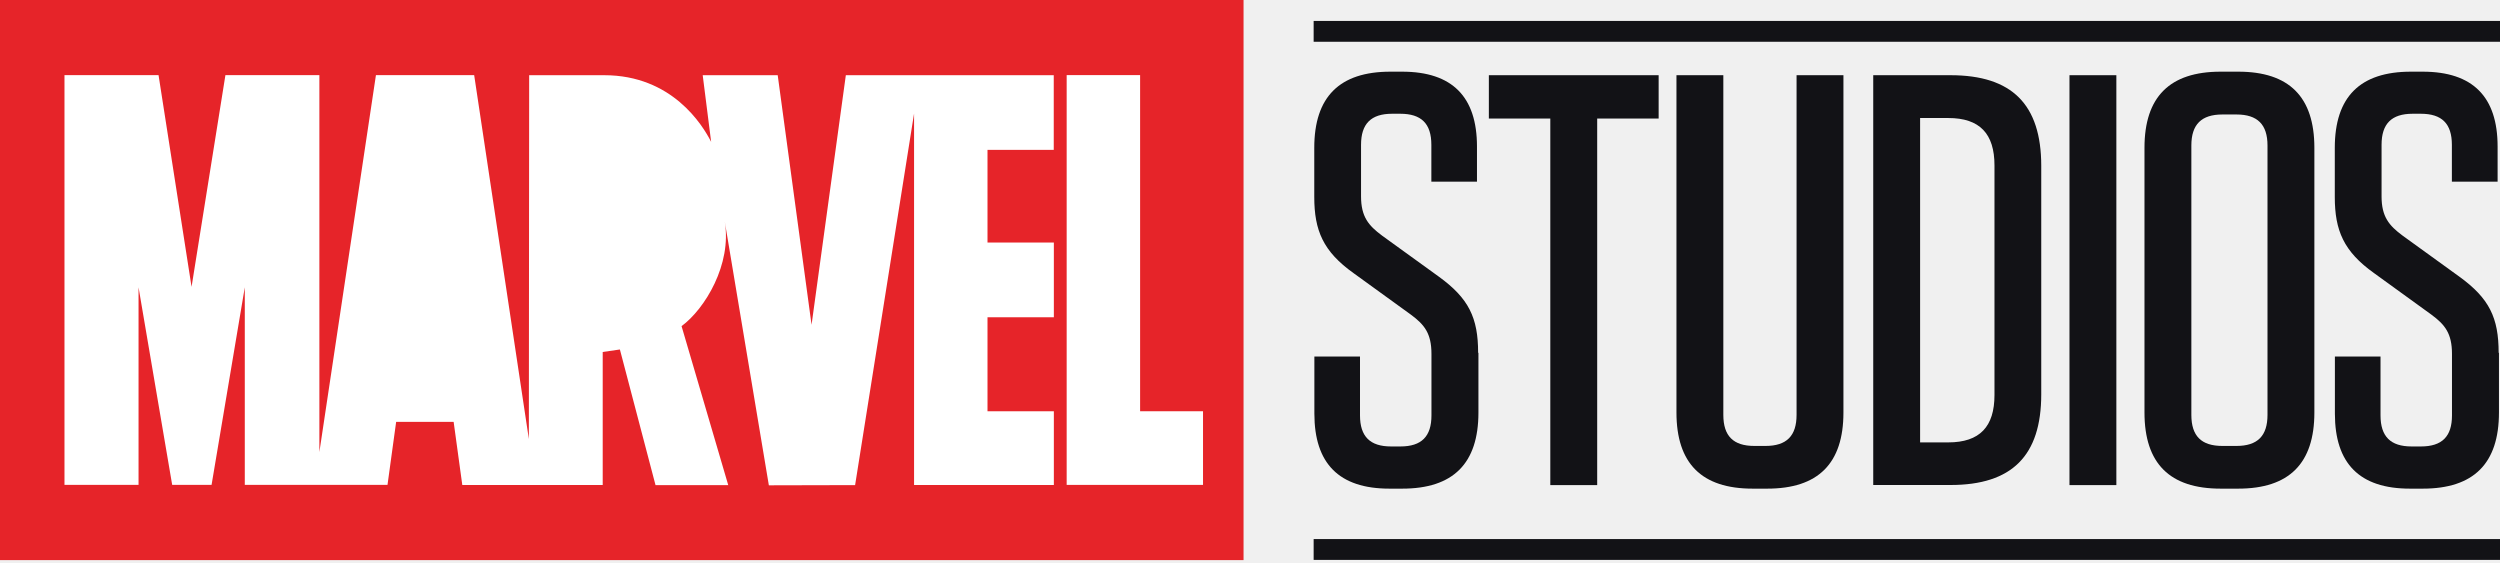
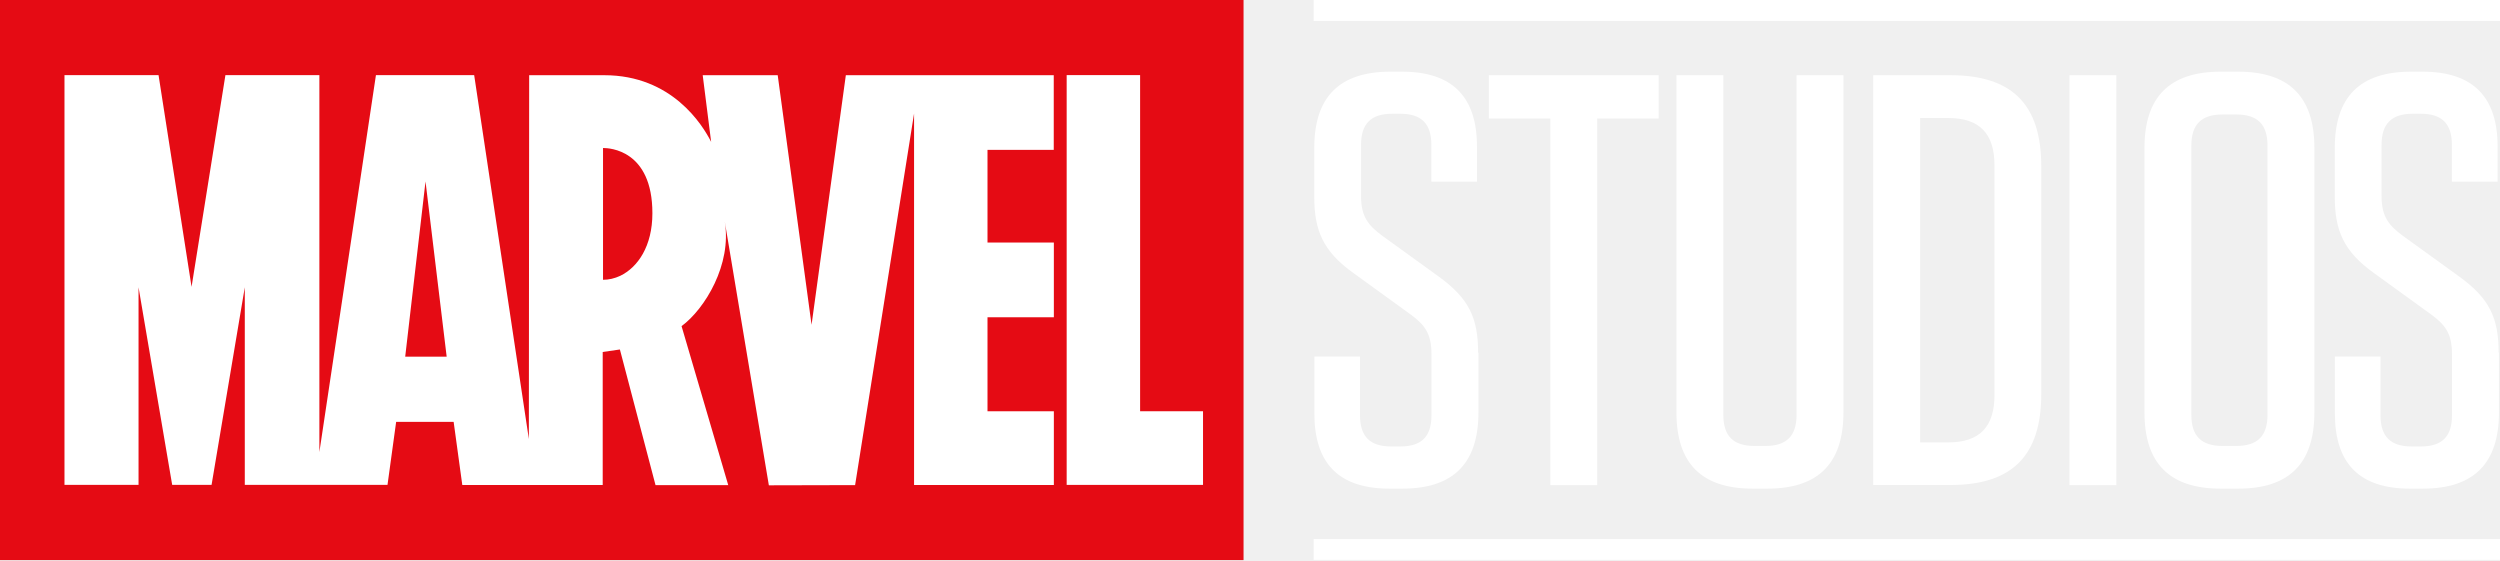
- <svg xmlns="http://www.w3.org/2000/svg" viewBox="0 0 240 54">
+ <svg xmlns="http://www.w3.org/2000/svg" id="svg8054" version="1.1" viewBox="0 0 240 53.77">
  <defs>
    <style>
-       .marvel-bg { fill: #E62429; }
-       .marvel-text { fill: #ffffff; }
-       .studios-fg { fill: #121216; }
+       .st0 {
+         fill: #fff;
+       }
+ 
+       .st1 {
+         fill: #e50b14;
+       }
    </style>
  </defs>
-   <rect class="marvel-bg" width="119.38" height="53.77" />
-   <g class="marvel-text">
-     <path d="M101.17,14.39h-6.37v8.89h6.37v7.18h-6.37v9.02h6.37v7.08h-13.42V10.9l-5.66,35.67-8.28.02s-4.22-25.26-4.23-25.31h0c.68,4.08-1.88,8.35-4.15,10.03l4.48,15.26h-.02,0s-.01,0-.01,0h-6.95l-3.42-13.02-1.65.24v12.77h-.02s0,0,0,0h-13.46s-.83-6.06-.83-6.06h-5.52l-.83,6.05h-13.7v-18.97l-3.19,18.97h-3.78l-3.23-18.97v18.97h-7.11V7.21h9.03l3.17,20.33,3.25-20.33h9.02v36.19l5.43-36.19h9.43s5.25,34.94,5.25,34.94l.03-34.93s7.16,0,7.21,0c6.49,0,9.43,4.76,10.26,6.4l-.81-6.4h7.2l3.25,23.96,3.29-23.96h19.96v7.17Z" />
-     <path d="M115.49,46.55h-13.09V7.21h7.05v32.27h6.04v7.08Z" />
-   </g>
-   <g class="studios-fg">
-     <rect x="126.11" y="2.01" width="113.89" height="2" />
-     <rect x="126.11" y="51.75" width="113.89" height="2" />
-     <path d="M141.93,33.87v5.73c0,4.89-2.42,7.31-7.31,7.31h-1.24c-4.84,0-7.2-2.42-7.2-7.2v-5.48h4.38v5.65c0,2.02.96,2.98,2.98,2.98h.9c2.03,0,2.98-.96,2.98-2.98v-5.9c0-1.97-.67-2.81-1.97-3.77l-5.51-3.99c-2.92-2.08-3.77-4.1-3.77-7.31v-4.72c0-4.89,2.42-7.31,7.31-7.31h1.12c4.83,0,7.19,2.42,7.19,7.19v3.37h-4.38v-3.54c0-2.03-.96-2.98-2.98-2.98h-.79c-2.02,0-2.98.96-2.98,2.98v4.95c0,1.97.73,2.81,2.02,3.77l5.45,3.94c2.87,2.08,3.77,3.94,3.77,7.31" />
-     <path d="M148.83,46.57V11.38h-5.9v-4.16h16.3v4.16h-5.9v35.19h-4.5Z" />
-     <path d="M176.97,39.6c0,4.89-2.42,7.31-7.31,7.31h-1.41c-4.89,0-7.31-2.42-7.31-7.31V7.22h4.5v32.61c0,2.03.96,2.98,2.98,2.98h1.07c2.02,0,2.98-.96,2.98-2.98V7.22h4.5v32.38Z" />
-     <path d="M184.33,42.47h2.7c3.04,0,4.44-1.52,4.44-4.55V15.88c0-3.04-1.41-4.55-4.44-4.55h-2.7v31.14ZM179.83,7.22h7.42c5.9,0,8.71,2.81,8.71,8.71v21.92c0,5.9-2.81,8.71-8.71,8.71h-7.42s0-39.35,0-39.35Z" />
-     <path d="M203.17,46.57h-4.5V7.22h4.5v39.35Z" />
-     <path d="M214.7,10.99h-1.35c-2.02,0-2.98.96-2.98,2.98v25.86c0,2.03.96,2.98,2.98,2.98h1.35c2.02,0,2.98-.96,2.98-2.98V13.97c0-2.02-.96-2.98-2.98-2.98M214.87,46.91h-1.69c-4.89,0-7.31-2.42-7.31-7.31V14.19c0-4.89,2.42-7.31,7.31-7.31h1.69c4.89,0,7.31,2.42,7.31,7.31v25.41c0,4.89-2.42,7.31-7.31,7.31" />
-     <path d="M239.9,33.87v5.73c0,4.89-2.42,7.31-7.31,7.31h-1.24c-4.84,0-7.2-2.42-7.2-7.2v-5.48h4.38v5.65c0,2.02.96,2.98,2.98,2.98h.9c2.03,0,2.98-.96,2.98-2.98v-5.9c0-1.97-.67-2.81-1.97-3.77l-5.51-3.99c-2.92-2.08-3.77-4.1-3.77-7.31v-4.72c0-4.89,2.42-7.31,7.31-7.31h1.12c4.83,0,7.2,2.42,7.2,7.19v3.37h-4.39v-3.54c0-2.03-.96-2.98-2.98-2.98h-.79c-2.02,0-2.98.96-2.98,2.98v4.95c0,1.97.73,2.81,2.02,3.77l5.45,3.94c2.87,2.08,3.77,3.94,3.77,7.31" />
+   <g id="layer1">
+     <g id="g7995">
+       <path id="path4936" class="st0" d="M126.11,2.01h113.89V0h-113.89v2Z" />
+       <path id="path4938" class="st0" d="M126.11,53.75h113.89v-2h-113.89v2Z" />
+       <g id="g4948">
+         <path id="path4950" class="st0" d="M141.93,33.87v5.73c0,4.89-2.42,7.31-7.31,7.31h-1.24c-4.84,0-7.2-2.42-7.2-7.2v-5.48h4.38v5.65c0,2.02.96,2.98,2.98,2.98h.9c2.03,0,2.98-.96,2.98-2.98v-5.9c0-1.97-.67-2.81-1.97-3.77l-5.51-3.99c-2.92-2.08-3.77-4.1-3.77-7.31v-4.72c0-4.89,2.42-7.31,7.31-7.31h1.12c4.83,0,7.19,2.42,7.19,7.19v3.37h-4.38v-3.54c0-2.03-.96-2.98-2.98-2.98h-.79c-2.02,0-2.98.96-2.98,2.98v4.95c0,1.97.73,2.81,2.02,3.77l5.45,3.94c2.87,2.08,3.77,3.94,3.77,7.31" />
+       </g>
+       <g id="g4952">
+         <path id="path4954" class="st0" d="M148.83,46.57V11.38h-5.9v-4.16h16.3v4.16h-5.9v35.19h-4.5Z" />
+       </g>
+       <g id="g4956">
+         <path id="path4958" class="st0" d="M176.97,39.6c0,4.89-2.42,7.31-7.31,7.31h-1.41c-4.89,0-7.31-2.42-7.31-7.31V7.22h4.5v32.61c0,2.03.96,2.98,2.98,2.98h1.07c2.02,0,2.98-.96,2.98-2.98V7.22h4.5v32.38Z" />
+       </g>
+       <g id="g4960">
+         <path id="path4962" class="st0" d="M184.33,42.47h2.7c3.04,0,4.44-1.52,4.44-4.55V15.88c0-3.04-1.41-4.55-4.44-4.55h-2.7v31.14ZM179.83,7.22h7.42c5.9,0,8.71,2.81,8.71,8.71v21.92c0,5.9-2.81,8.71-8.71,8.71h-7.42s0-39.35,0-39.35Z" />
+       </g>
+       <path id="path4964" class="st0" d="M203.17,46.57h-4.5V7.22h4.5v39.35Z" />
+       <g id="g4966">
+         <path id="path4968" class="st0" d="M214.7,10.99h-1.35c-2.02,0-2.98.96-2.98,2.98v25.86c0,2.03.96,2.98,2.98,2.98h1.35c2.02,0,2.98-.96,2.98-2.98V13.97c0-2.02-.96-2.98-2.98-2.98M214.87,46.91h-1.69c-4.89,0-7.31-2.42-7.31-7.31V14.19c0-4.89,2.42-7.31,7.31-7.31h1.69c4.89,0,7.31,2.42,7.31,7.31v25.41c0,4.89-2.42,7.31-7.31,7.31" />
+       </g>
+       <g id="g4970">
+         <path id="path4972" class="st0" d="M239.9,33.87v5.73c0,4.89-2.42,7.31-7.31,7.31h-1.24c-4.84,0-7.2-2.42-7.2-7.2v-5.48h4.38v5.65c0,2.02.96,2.98,2.98,2.98h.9c2.03,0,2.98-.96,2.98-2.98v-5.9c0-1.97-.67-2.81-1.97-3.77l-5.51-3.99c-2.92-2.08-3.77-4.1-3.77-7.31v-4.72c0-4.89,2.42-7.31,7.31-7.31h1.12c4.83,0,7.2,2.42,7.2,7.19v3.37h-4.39v-3.54c0-2.03-.96-2.98-2.98-2.98h-.79c-2.02,0-2.98.96-2.98,2.98v4.95c0,1.97.73,2.81,2.02,3.77l5.45,3.94c2.87,2.08,3.77,3.94,3.77,7.31" />
+       </g>
+       <path id="path4974" class="st1" d="M0,53.77h119.38V0H0v53.77Z" />
+       <g id="g4976">
+         <path id="path4978" class="st0" d="M101.17,14.39h-6.37v8.89h6.37v7.18h-6.37v9.02h6.37v7.08h-13.42V10.9l-5.66,35.67-8.28.02s-4.22-25.26-4.23-25.31h0c.68,4.08-1.88,8.35-4.15,10.03l4.48,15.26h-.02,0s-.01,0-.01,0h-6.95l-3.42-13.02-1.65.24v12.77h-.02s0,0,0,0h-13.46s-.83-6.06-.83-6.06h-5.52l-.83,6.05h-13.7v-18.97l-3.19,18.97h-3.78l-3.23-18.97v18.97h-7.11V7.21h9.03l3.17,20.33,3.25-20.33h9.02v36.19l5.43-36.19h9.43s5.25,34.94,5.25,34.94l.03-34.93s7.16,0,7.21,0c6.49,0,9.43,4.76,10.26,6.4l-.81-6.4h7.2l3.25,23.96,3.29-23.96h19.96v7.17Z" />
+       </g>
+       <g id="g4980">
+         <path id="path4982" class="st1" d="M57.92,14.21h-.03v12.65c.56,0,1.12-.13,1.67-.39,1.66-.81,3.07-2.82,3.07-6,0-6.09-4.15-6.26-4.71-6.26" />
+       </g>
+       <g id="g4984">
+         <path id="path4986" class="st1" d="M38.9,34.24h3.98l-2.03-16.82-1.95,16.82Z" />
+       </g>
+       <g id="g4988">
+         <path id="path4990" class="st0" d="M115.49,46.55h-13.09V7.21h7.05v32.27h6.04v7.08Z" />
+       </g>
+     </g>
  </g>
</svg>
